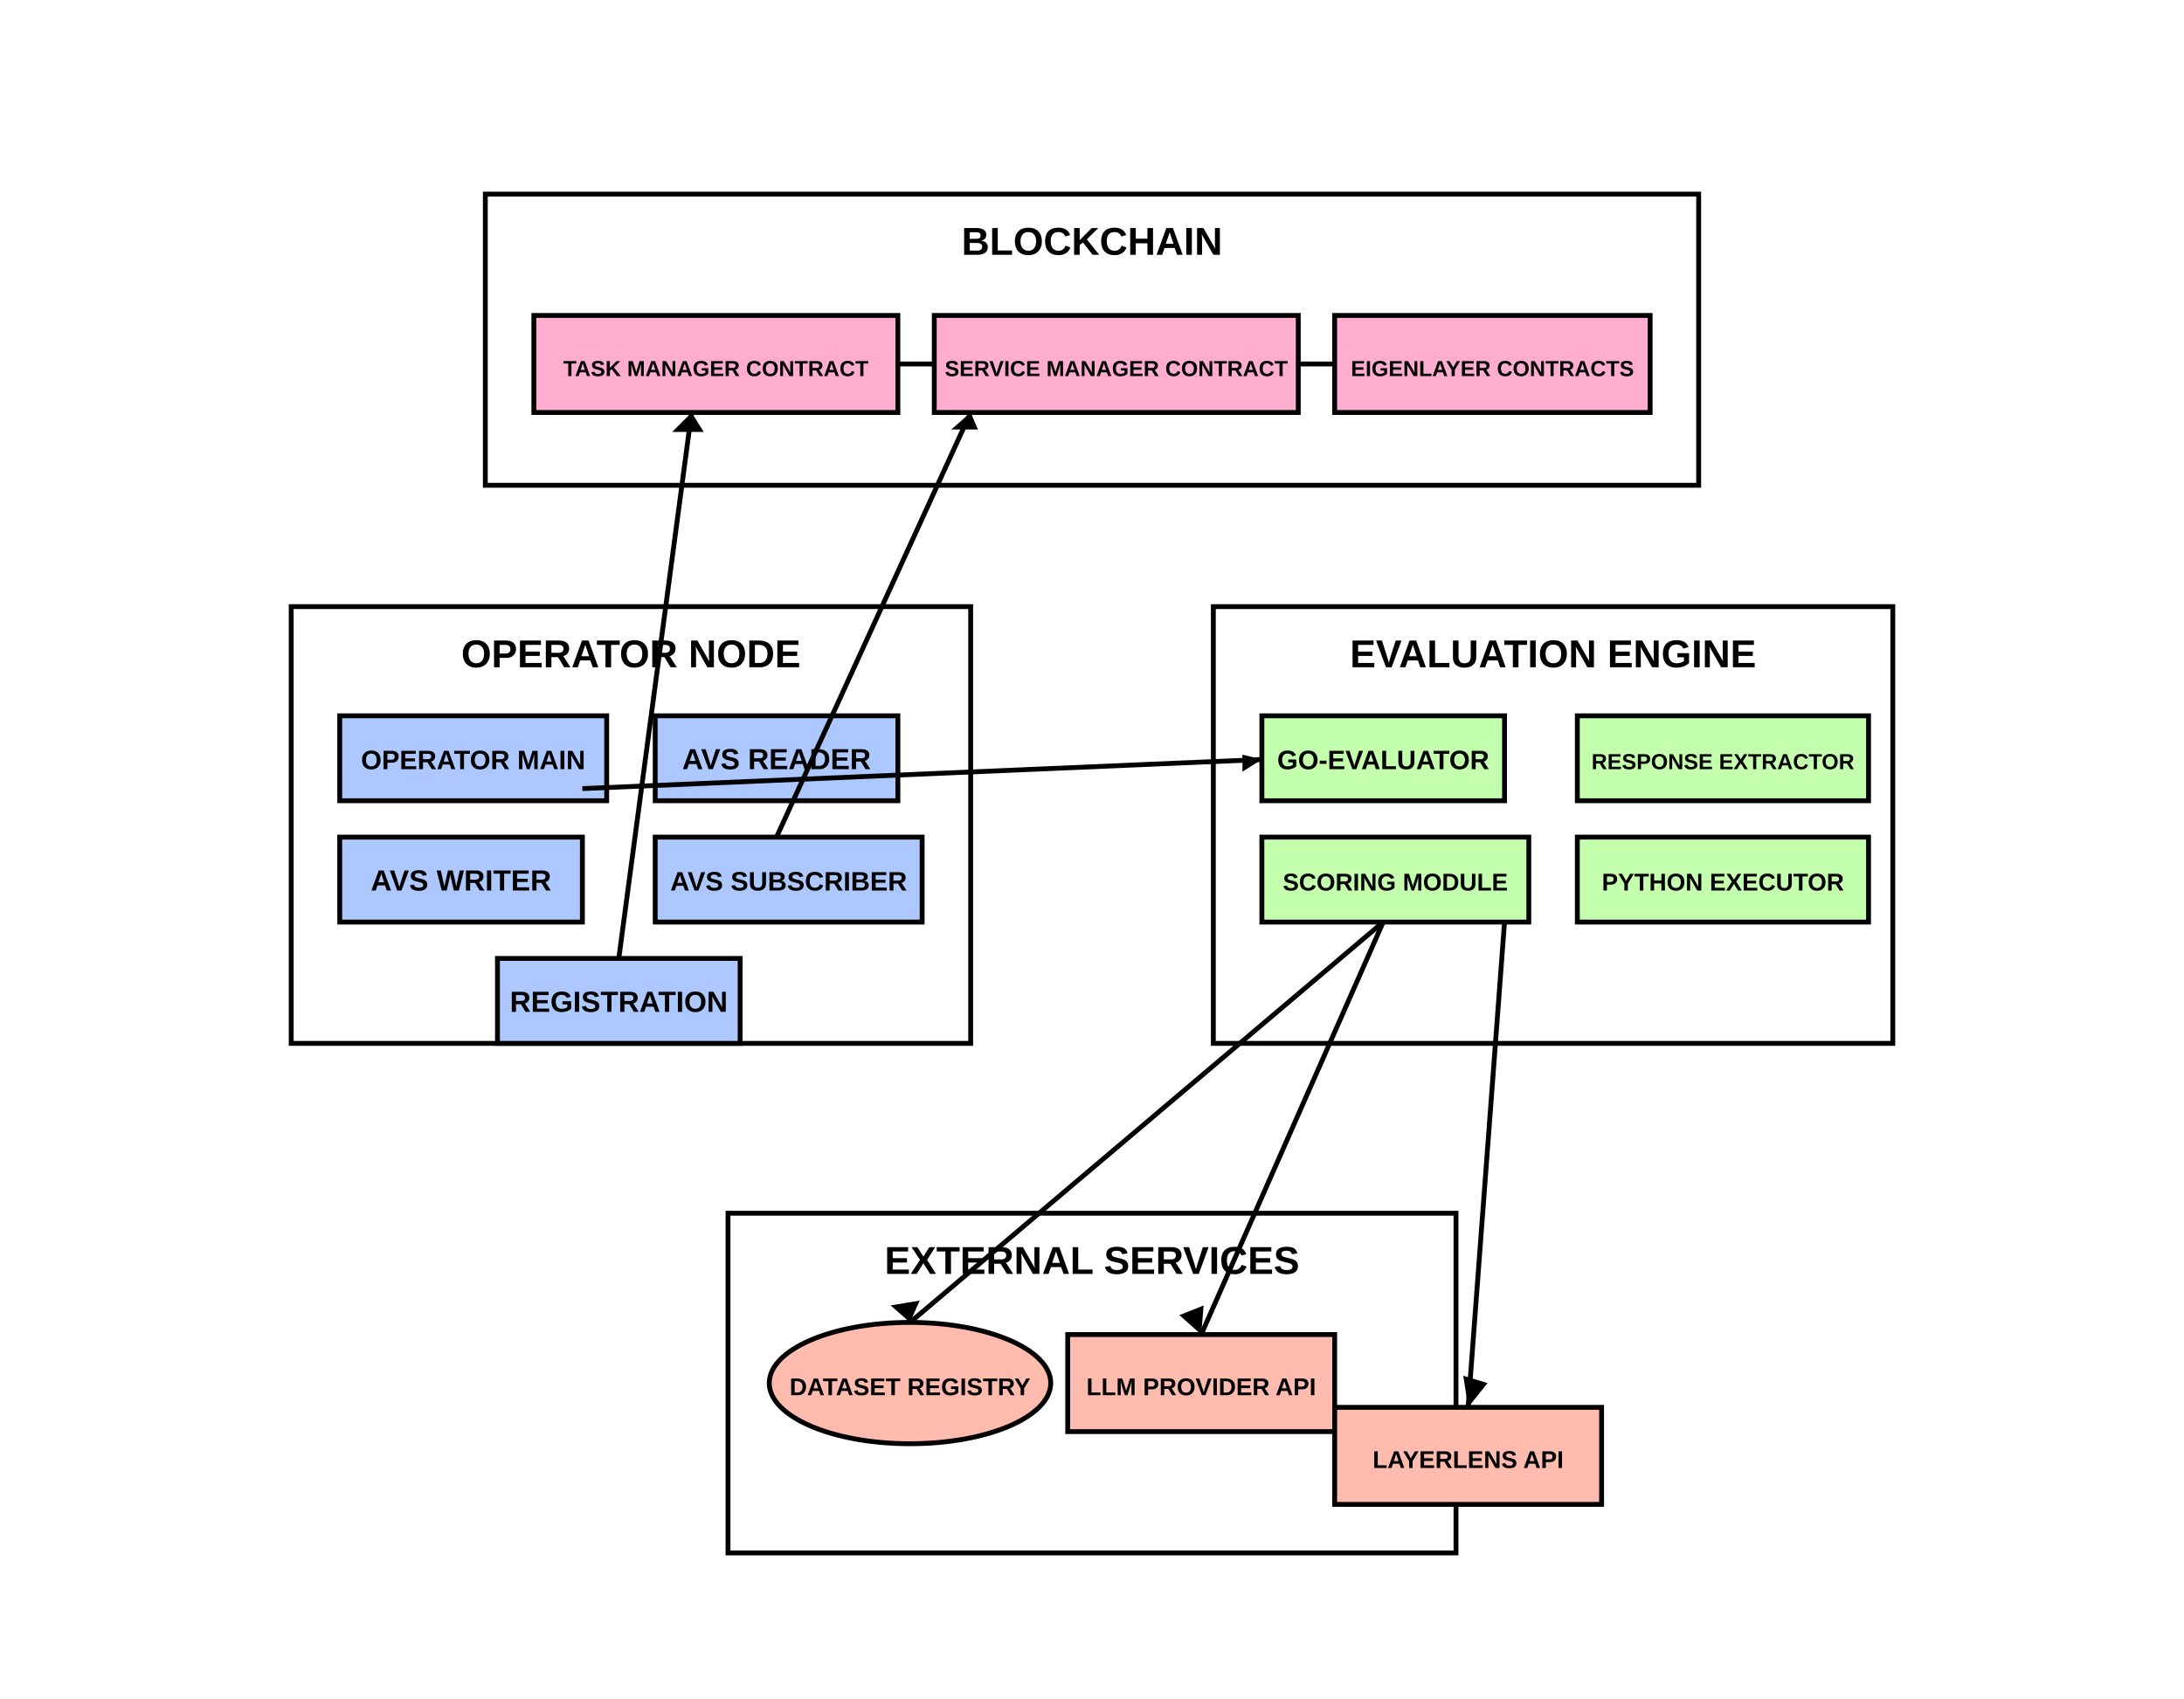
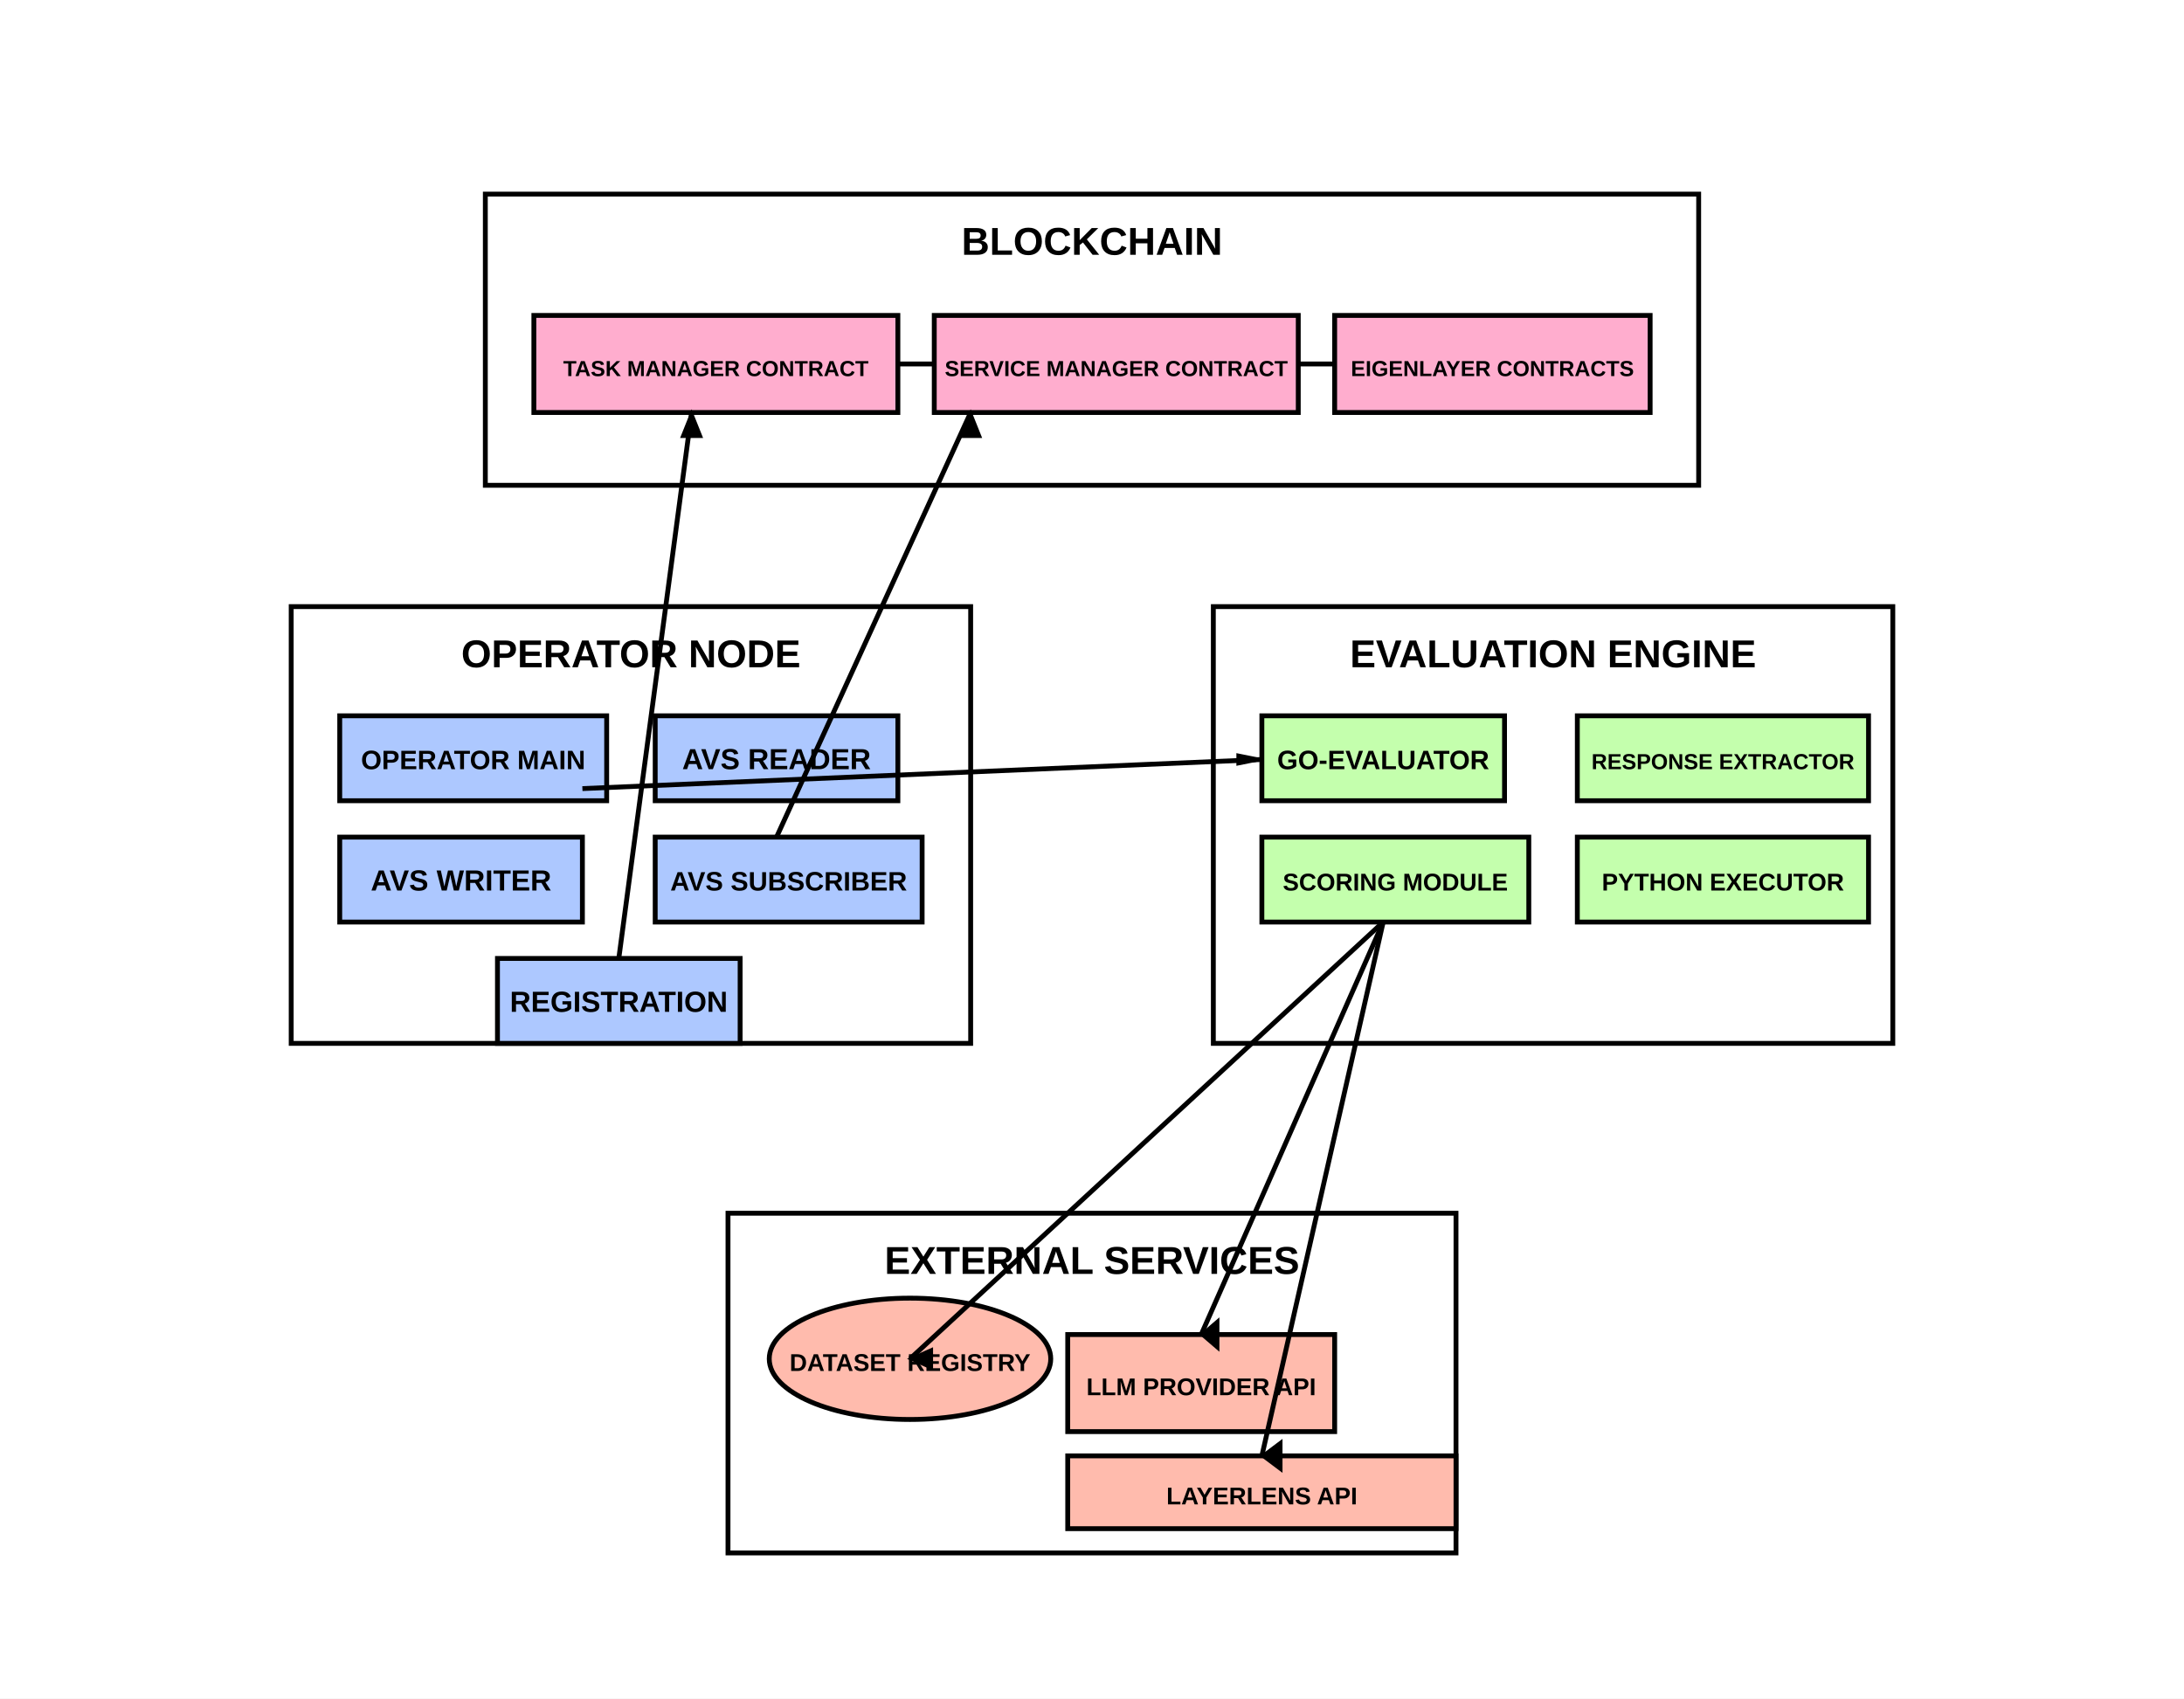
<svg xmlns="http://www.w3.org/2000/svg" width="900" height="700">
  <rect width="900" height="700" fill="#ffffff" />
  <rect x="200" y="80" width="500" height="120" fill="#ffffff" stroke="#000000" stroke-width="2" />
  <text x="450" y="105" font-family="Arial" font-size="16" font-weight="bold" text-anchor="middle">BLOCKCHAIN</text>
  <rect x="220" y="130" width="150" height="40" fill="#ffadce" stroke="#000000" stroke-width="2" />
  <text x="295" y="155" font-family="Arial" font-size="9" font-weight="bold" text-anchor="middle">TASK MANAGER CONTRACT</text>
  <rect x="385" y="130" width="150" height="40" fill="#ffadce" stroke="#000000" stroke-width="2" />
  <text x="460" y="155" font-family="Arial" font-size="9" font-weight="bold" text-anchor="middle">SERVICE MANAGER CONTRACT</text>
  <rect x="550" y="130" width="130" height="40" fill="#ffadce" stroke="#000000" stroke-width="2" />
  <text x="615" y="155" font-family="Arial" font-size="9" font-weight="bold" text-anchor="middle">EIGENLAYER CONTRACTS</text>
  <rect x="120" y="250" width="280" height="180" fill="#ffffff" stroke="#000000" stroke-width="2" />
  <text x="260" y="275" font-family="Arial" font-size="16" font-weight="bold" text-anchor="middle">OPERATOR NODE</text>
  <rect x="140" y="295" width="110" height="35" fill="#adc8ff" stroke="#000000" stroke-width="2" />
  <text x="195" y="317" font-family="Arial" font-size="11" font-weight="bold" text-anchor="middle">OPERATOR MAIN</text>
  <rect x="270" y="295" width="100" height="35" fill="#adc8ff" stroke="#000000" stroke-width="2" />
  <text x="320" y="317" font-family="Arial" font-size="12" font-weight="bold" text-anchor="middle">AVS READER</text>
  <rect x="140" y="345" width="100" height="35" fill="#adc8ff" stroke="#000000" stroke-width="2" />
  <text x="190" y="367" font-family="Arial" font-size="12" font-weight="bold" text-anchor="middle">AVS WRITER</text>
  <rect x="270" y="345" width="110" height="35" fill="#adc8ff" stroke="#000000" stroke-width="2" />
  <text x="325" y="367" font-family="Arial" font-size="11" font-weight="bold" text-anchor="middle">AVS SUBSCRIBER</text>
  <rect x="205" y="395" width="100" height="35" fill="#adc8ff" stroke="#000000" stroke-width="2" />
  <text x="255" y="417" font-family="Arial" font-size="12" font-weight="bold" text-anchor="middle">REGISTRATION</text>
  <rect x="500" y="250" width="280" height="180" fill="#ffffff" stroke="#000000" stroke-width="2" />
  <text x="640" y="275" font-family="Arial" font-size="16" font-weight="bold" text-anchor="middle">EVALUATION ENGINE</text>
  <rect x="520" y="295" width="100" height="35" fill="#c4ffad" stroke="#000000" stroke-width="2" />
  <text x="570" y="317" font-family="Arial" font-size="11" font-weight="bold" text-anchor="middle">GO-EVALUATOR</text>
  <rect x="650" y="295" width="120" height="35" fill="#c4ffad" stroke="#000000" stroke-width="2" />
  <text x="710" y="317" font-family="Arial" font-size="9" font-weight="bold" text-anchor="middle">RESPONSE EXTRACTOR</text>
  <rect x="520" y="345" width="110" height="35" fill="#c4ffad" stroke="#000000" stroke-width="2" />
  <text x="575" y="367" font-family="Arial" font-size="10" font-weight="bold" text-anchor="middle">SCORING MODULE</text>
  <rect x="650" y="345" width="120" height="35" fill="#c4ffad" stroke="#000000" stroke-width="2" />
  <text x="710" y="367" font-family="Arial" font-size="10" font-weight="bold" text-anchor="middle">PYTHON EXECUTOR</text>
  <rect x="300" y="500" width="300" height="140" fill="#ffffff" stroke="#000000" stroke-width="2" />
  <text x="450" y="525" font-family="Arial" font-size="16" font-weight="bold" text-anchor="middle">EXTERNAL SERVICES</text>
-   <ellipse cx="375" cy="570" rx="58" ry="25" fill="#ffbbad" stroke="#000000" stroke-width="2" />
-   <text x="375" y="575" font-family="Arial" font-size="10" font-weight="bold" text-anchor="middle">DATASET REGISTRY</text>
+   <ellipse cx="375" cy="560" rx="58" ry="25" fill="#ffbbad" stroke="#000000" stroke-width="2" />
+   <text x="375" y="565" font-family="Arial" font-size="10" font-weight="bold" text-anchor="middle">DATASET REGISTRY</text>
  <rect x="440" y="550" width="110" height="40" fill="#ffbbad" stroke="#000000" stroke-width="2" />
  <text x="495" y="575" font-family="Arial" font-size="10" font-weight="bold" text-anchor="middle">LLM PROVIDER API</text>
-   <rect x="550" y="580" width="110" height="40" fill="#ffbbad" stroke="#000000" stroke-width="2" />
-   <text x="605" y="605" font-family="Arial" font-size="10" font-weight="bold" text-anchor="middle">LAYERLENS API</text>
+   <rect x="440" y="600" width="160" height="30" fill="#ffbbad" stroke="#000000" stroke-width="2" />
+   <text x="520" y="620" font-family="Arial" font-size="10" font-weight="bold" text-anchor="middle">LAYERLENS API</text>
  <line x1="370" y1="150" x2="385" y2="150" stroke="#000000" stroke-width="2" />
  <line x1="535" y1="150" x2="550" y2="150" stroke="#000000" stroke-width="2" />
  <line x1="255" y1="395" x2="285" y2="170" stroke="#000000" stroke-width="2" />
-   <polygon points="285,170 277,178 290,178" fill="#000000" />
+   <polygon points="285,170 281,180 289,180" stroke="#000000" stroke-width="1" fill="#000000" />
  <line x1="320" y1="345" x2="400" y2="170" stroke="#000000" stroke-width="2" />
-   <polygon points="400,170 392,177 403,177" fill="#000000" />
+   <polygon points="400,170 396,180 404,180" stroke="#000000" stroke-width="1" fill="#000000" />
  <line x1="240" y1="325" x2="520" y2="313" stroke="#000000" stroke-width="2" />
-   <polygon points="520,313 512,311 512,318" fill="#000000" />
-   <line x1="570" y1="380" x2="375" y2="545" stroke="#000000" stroke-width="2" />
-   <polygon points="375,545 379,536 367,538" fill="#000000" />
+   <polygon points="520,313 510,311 510,315" stroke="#000000" stroke-width="1" fill="#000000" />
+   <line x1="570" y1="380" x2="375" y2="560" stroke="#000000" stroke-width="2" />
+   <polygon points="375,560 384,556 384,564" stroke="#000000" stroke-width="1" fill="#000000" />
  <line x1="570" y1="380" x2="495" y2="550" stroke="#000000" stroke-width="2" />
-   <polygon points="495,550 496,538 486,542" fill="#000000" />
-   <line x1="620" y1="380" x2="605" y2="580" stroke="#000000" stroke-width="2" />
-   <polygon points="605,580 603,567 613,570" fill="#000000" />
+   <polygon points="495,550 502,544 502,556" stroke="#000000" stroke-width="1" fill="#000000" />
+   <line x1="570" y1="380" x2="520" y2="600" stroke="#000000" stroke-width="2" />
+   <polygon points="520,600 528,594 528,606" stroke="#000000" stroke-width="1" fill="#000000" />
</svg>
